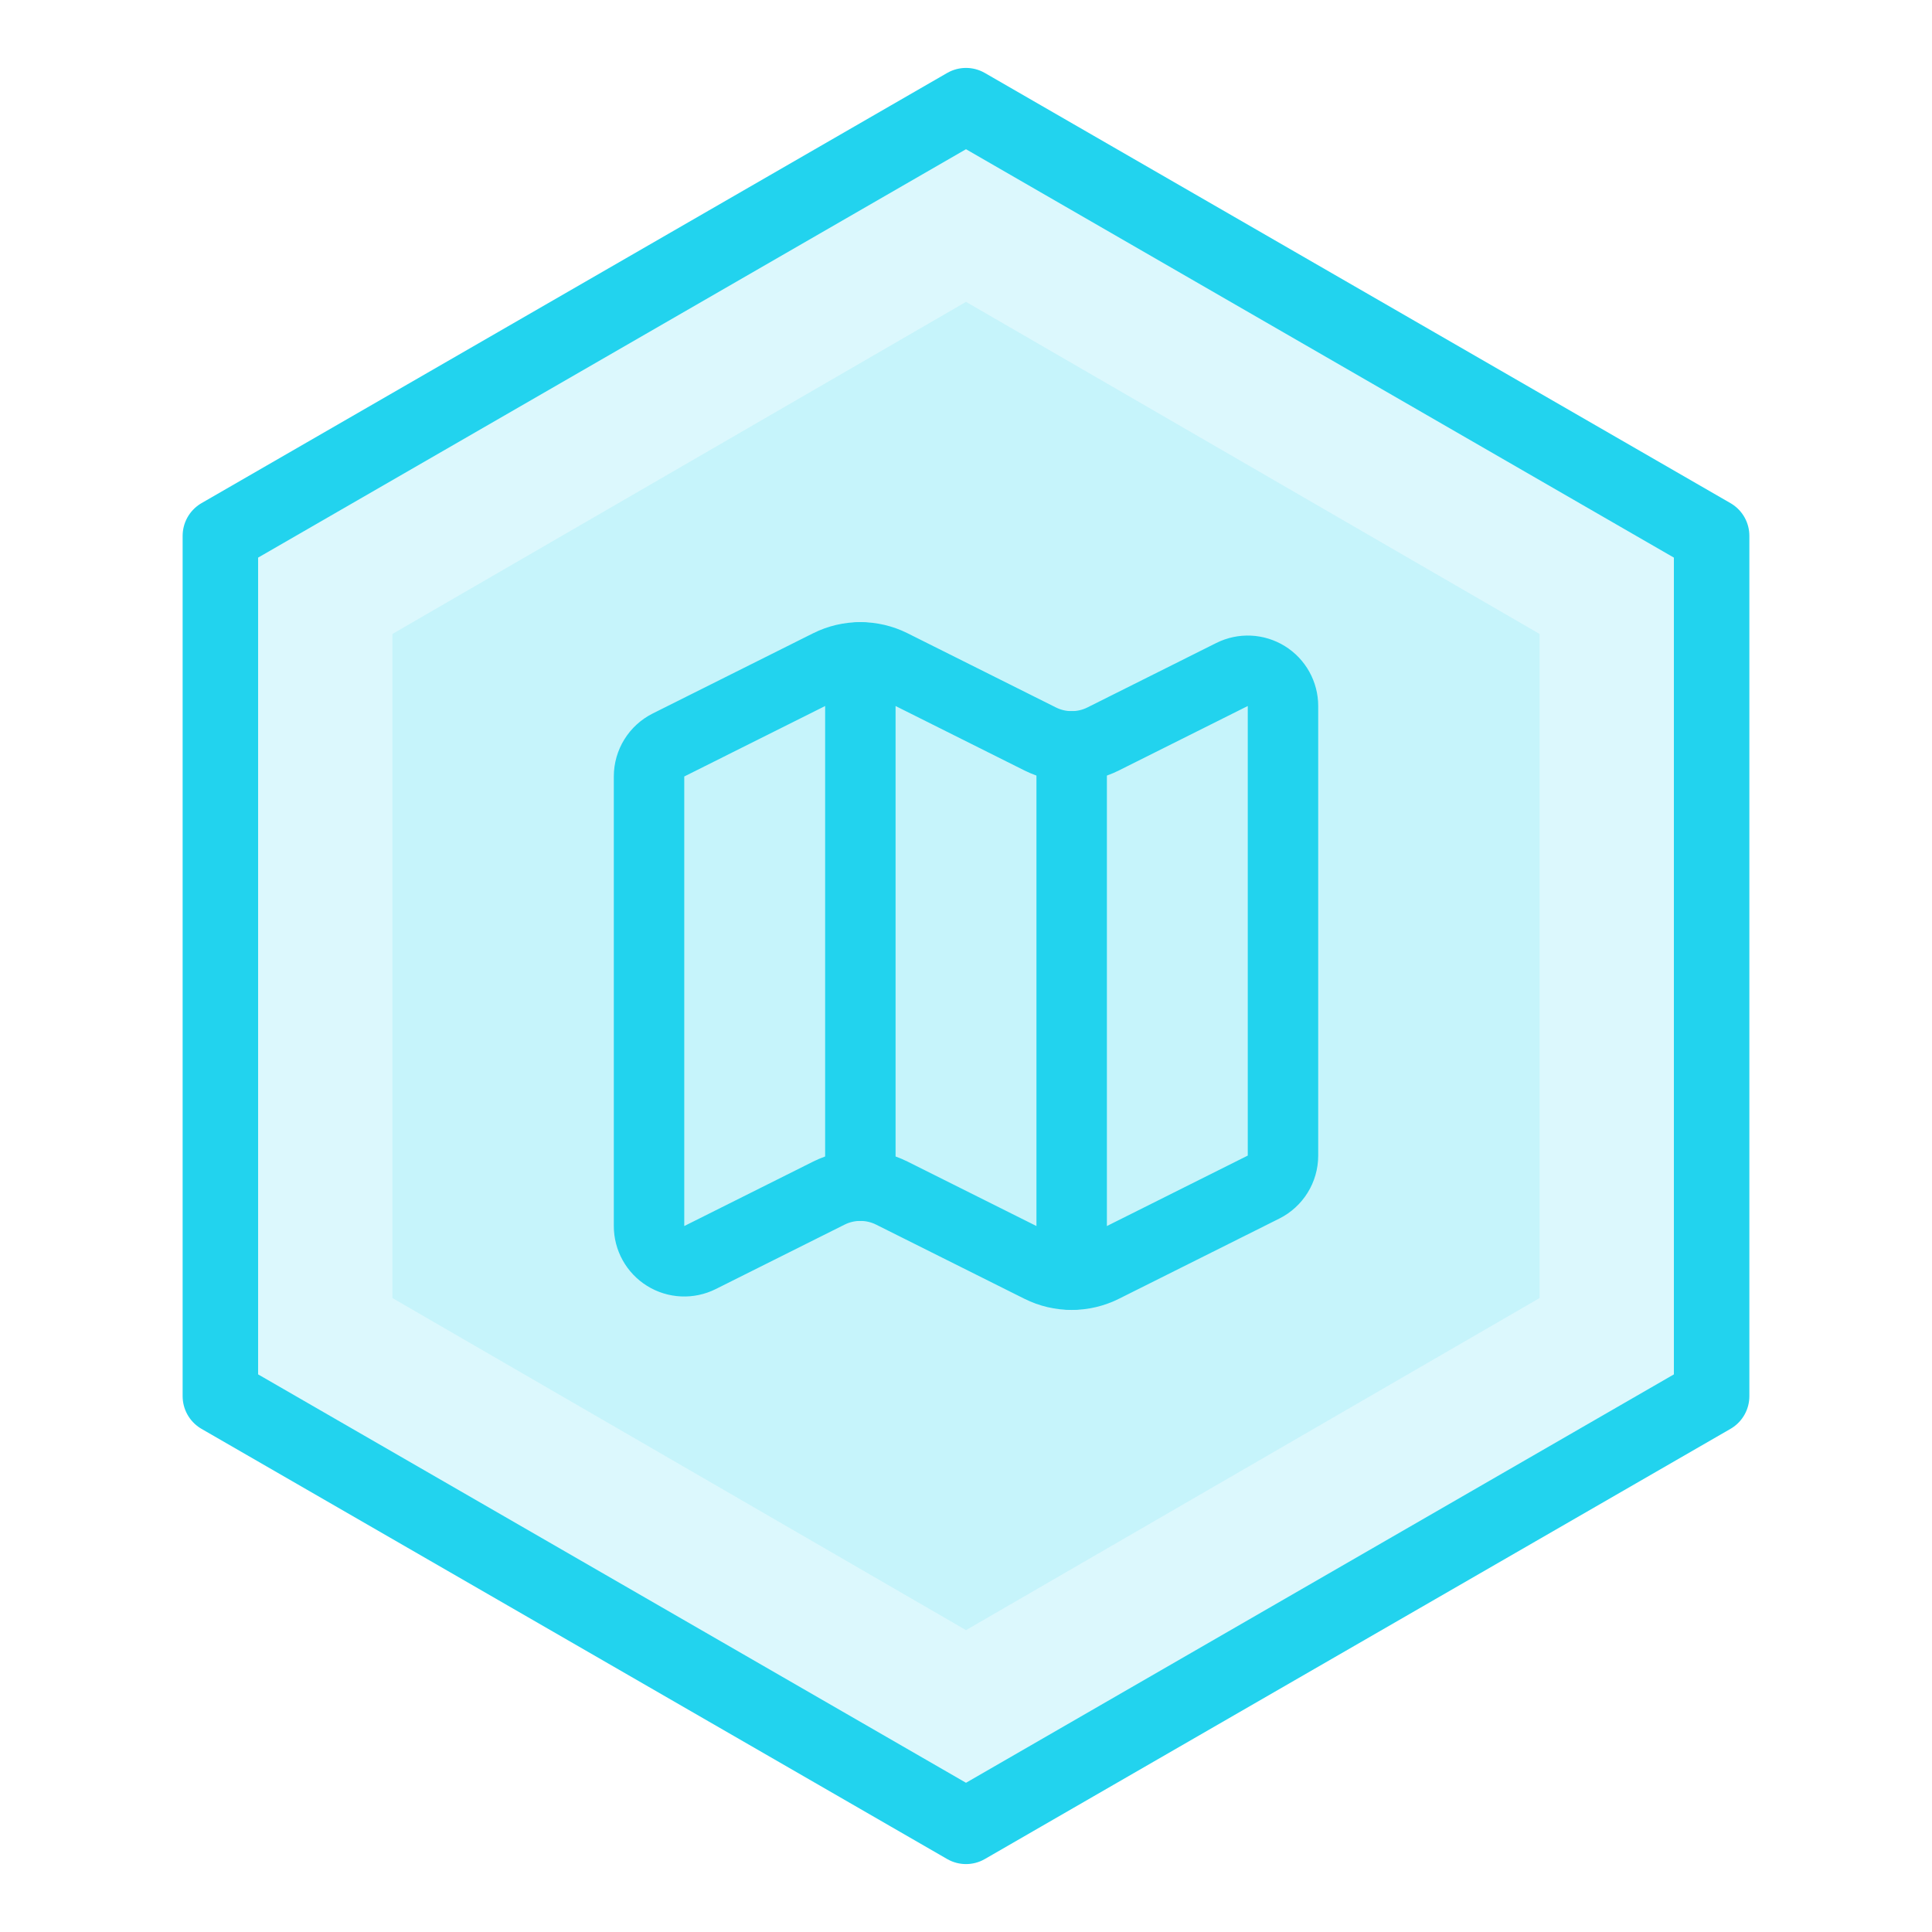
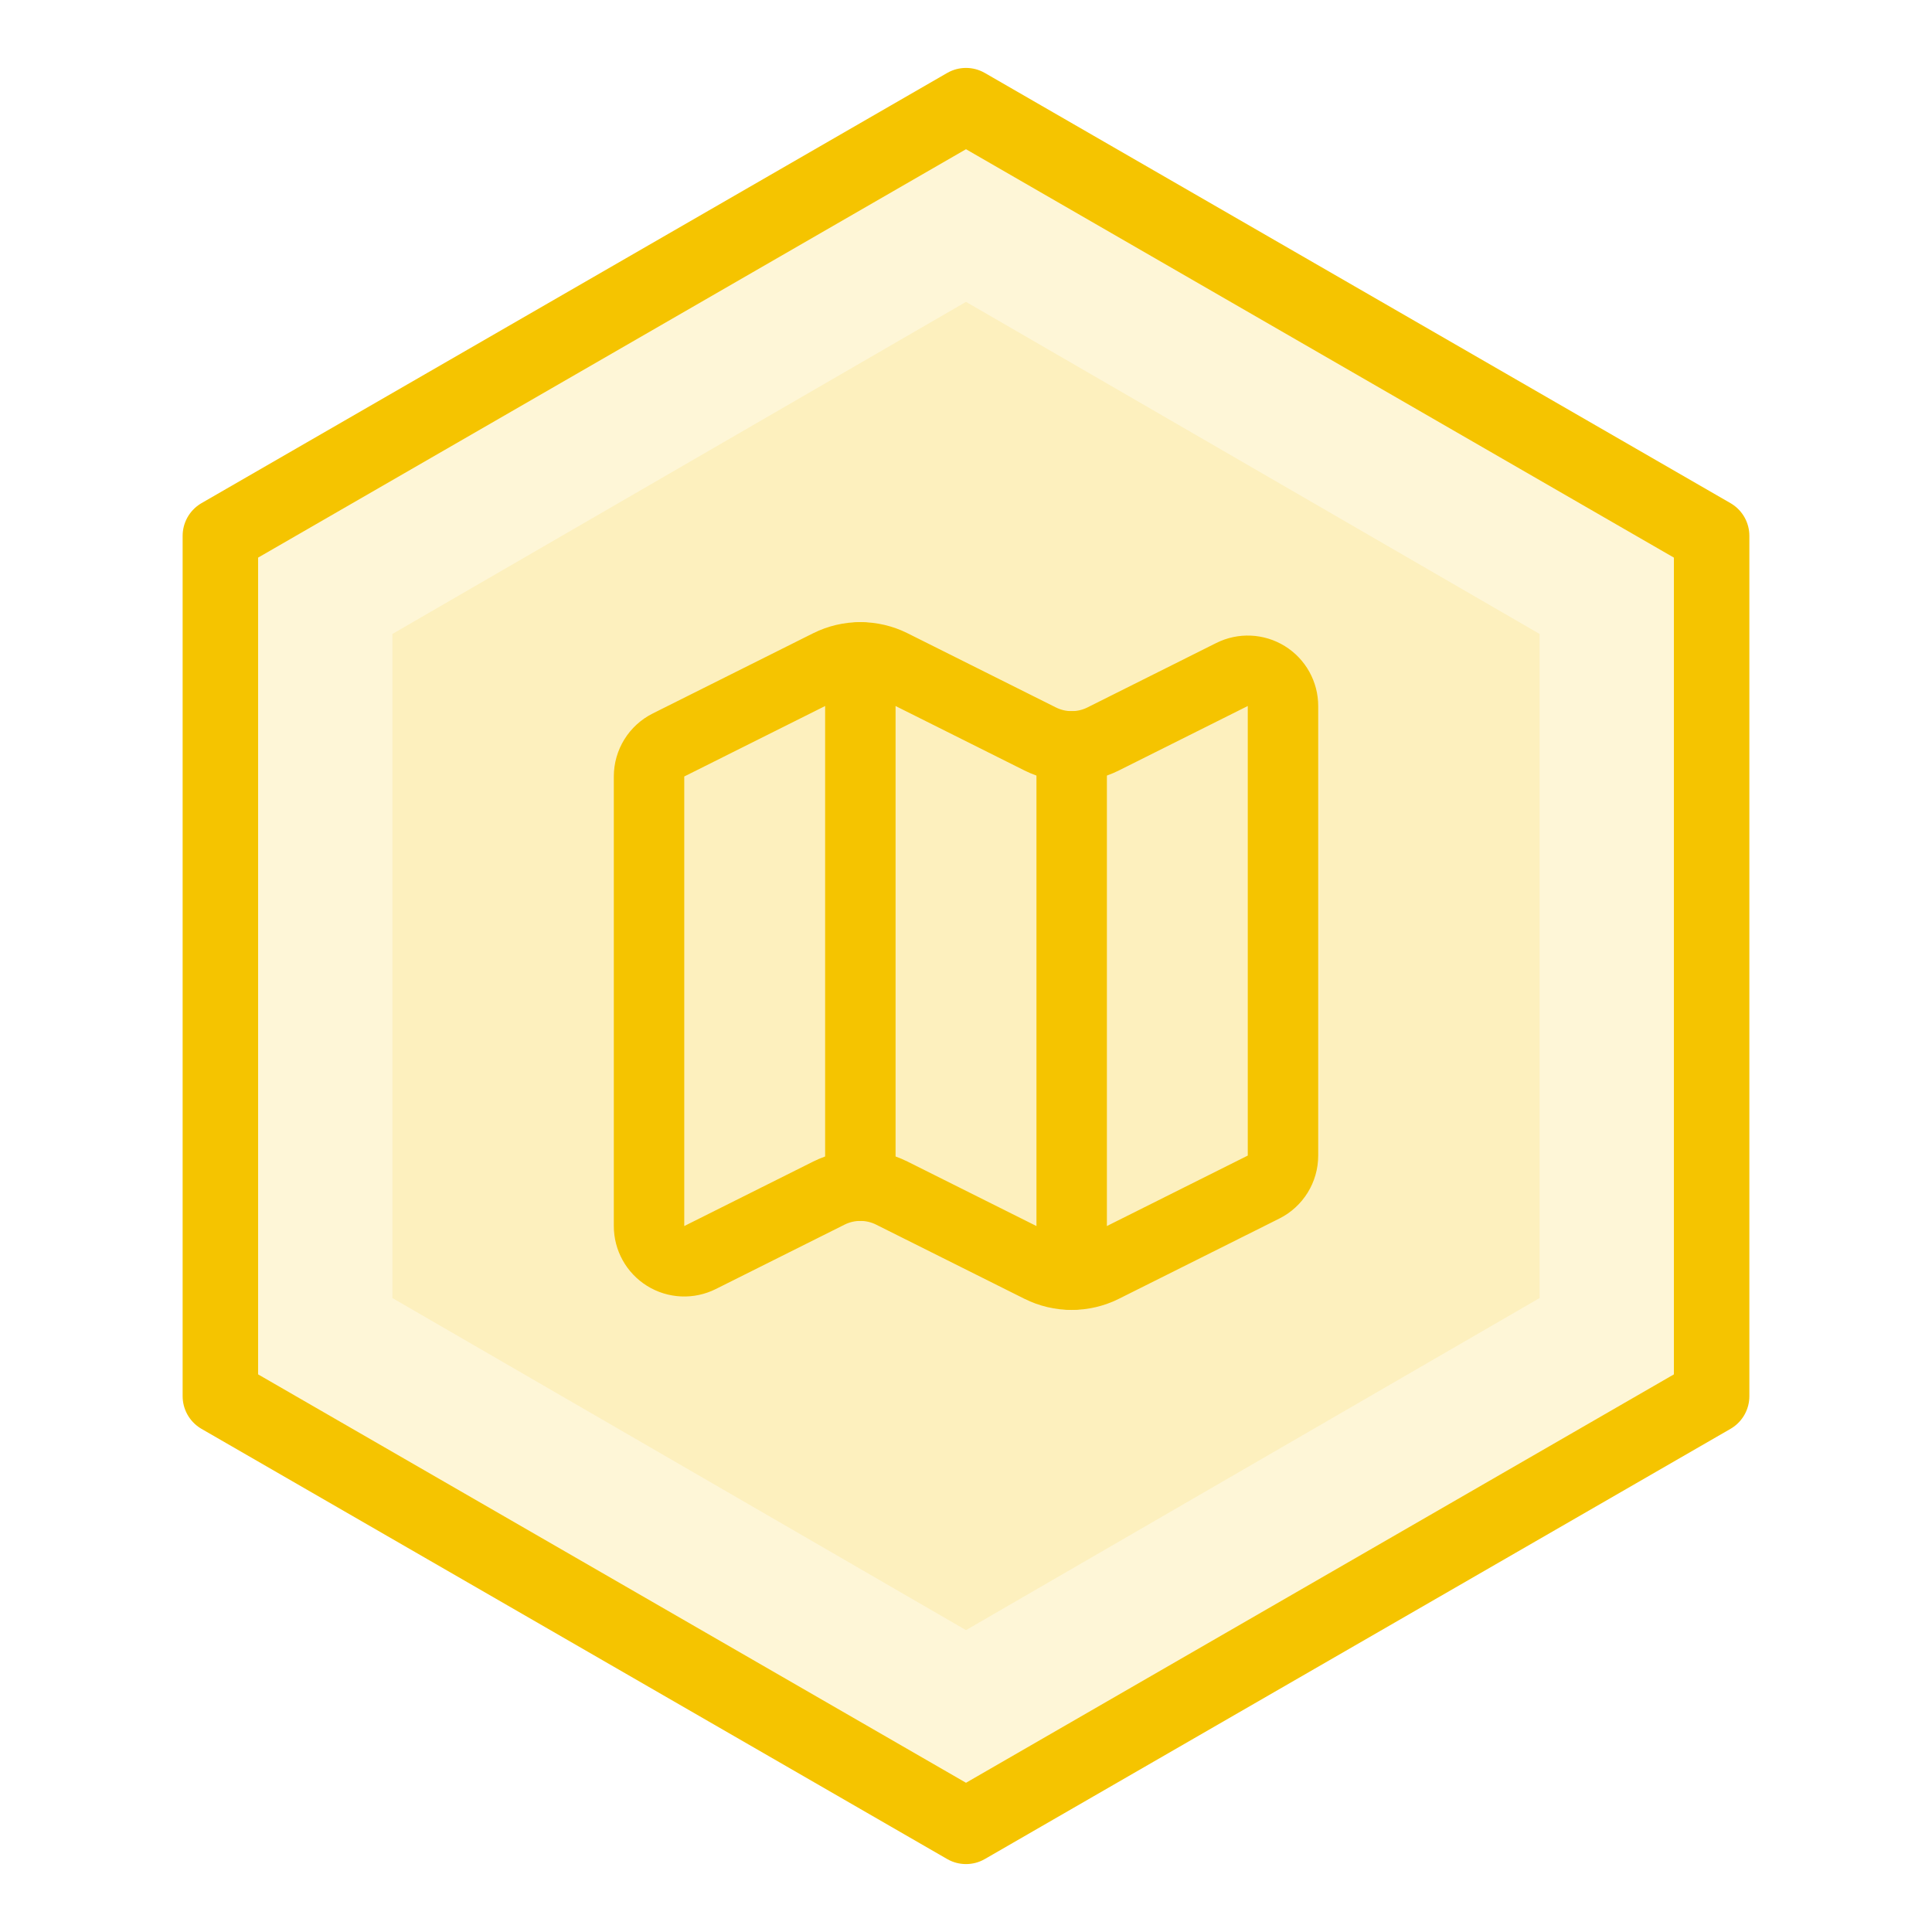
<svg xmlns="http://www.w3.org/2000/svg" viewBox="0 0 64 64" width="64" height="64">
-   <path d="M32 3.5 56.7 17.75v28.5L32 60.5 7.3 46.25v-28.5Z" fill="#22D3EE" fill-opacity=".16" stroke="#22D3EE" stroke-width="2.5" stroke-linejoin="round" />
-   <path d="M32 10 51 21v22L32 54 13 43V21Z" fill="#22D3EE" fill-opacity=".12" />
-   <g transform="translate(18 18) scale(1.1667)" fill="none" stroke="#22D3EE" stroke-width="2" stroke-linecap="round" stroke-linejoin="round">
+   <path d="M32 3.5 56.7 17.75v28.5L32 60.5 7.3 46.25v-28.5Z" fill="#F5C400" fill-opacity=".16" stroke="#F5C400" stroke-width="2.5" stroke-linejoin="round" />
+   <path d="M32 10 51 21v22L32 54 13 43V21Z" fill="#F5C400" fill-opacity=".12" />
+   <g transform="translate(18 18) scale(1.1667)" fill="none" stroke="#F5C400" stroke-width="2" stroke-linecap="round" stroke-linejoin="round">
    <path d="M14.106 5.553a2 2 0 0 0 1.788 0l3.659-1.83A1 1 0 0 1 21 4.619v12.764a1 1 0 0 1-.553.894l-4.553 2.277a2 2 0 0 1-1.788 0l-4.212-2.106a2 2 0 0 0-1.788 0l-3.659 1.83A1 1 0 0 1 3 19.381V6.618a1 1 0 0 1 .553-.894l4.553-2.277a2 2 0 0 1 1.788 0z" />
    <path d="M15 5.764v15" />
    <path d="M9 3.236v15" />
  </g>
</svg>
